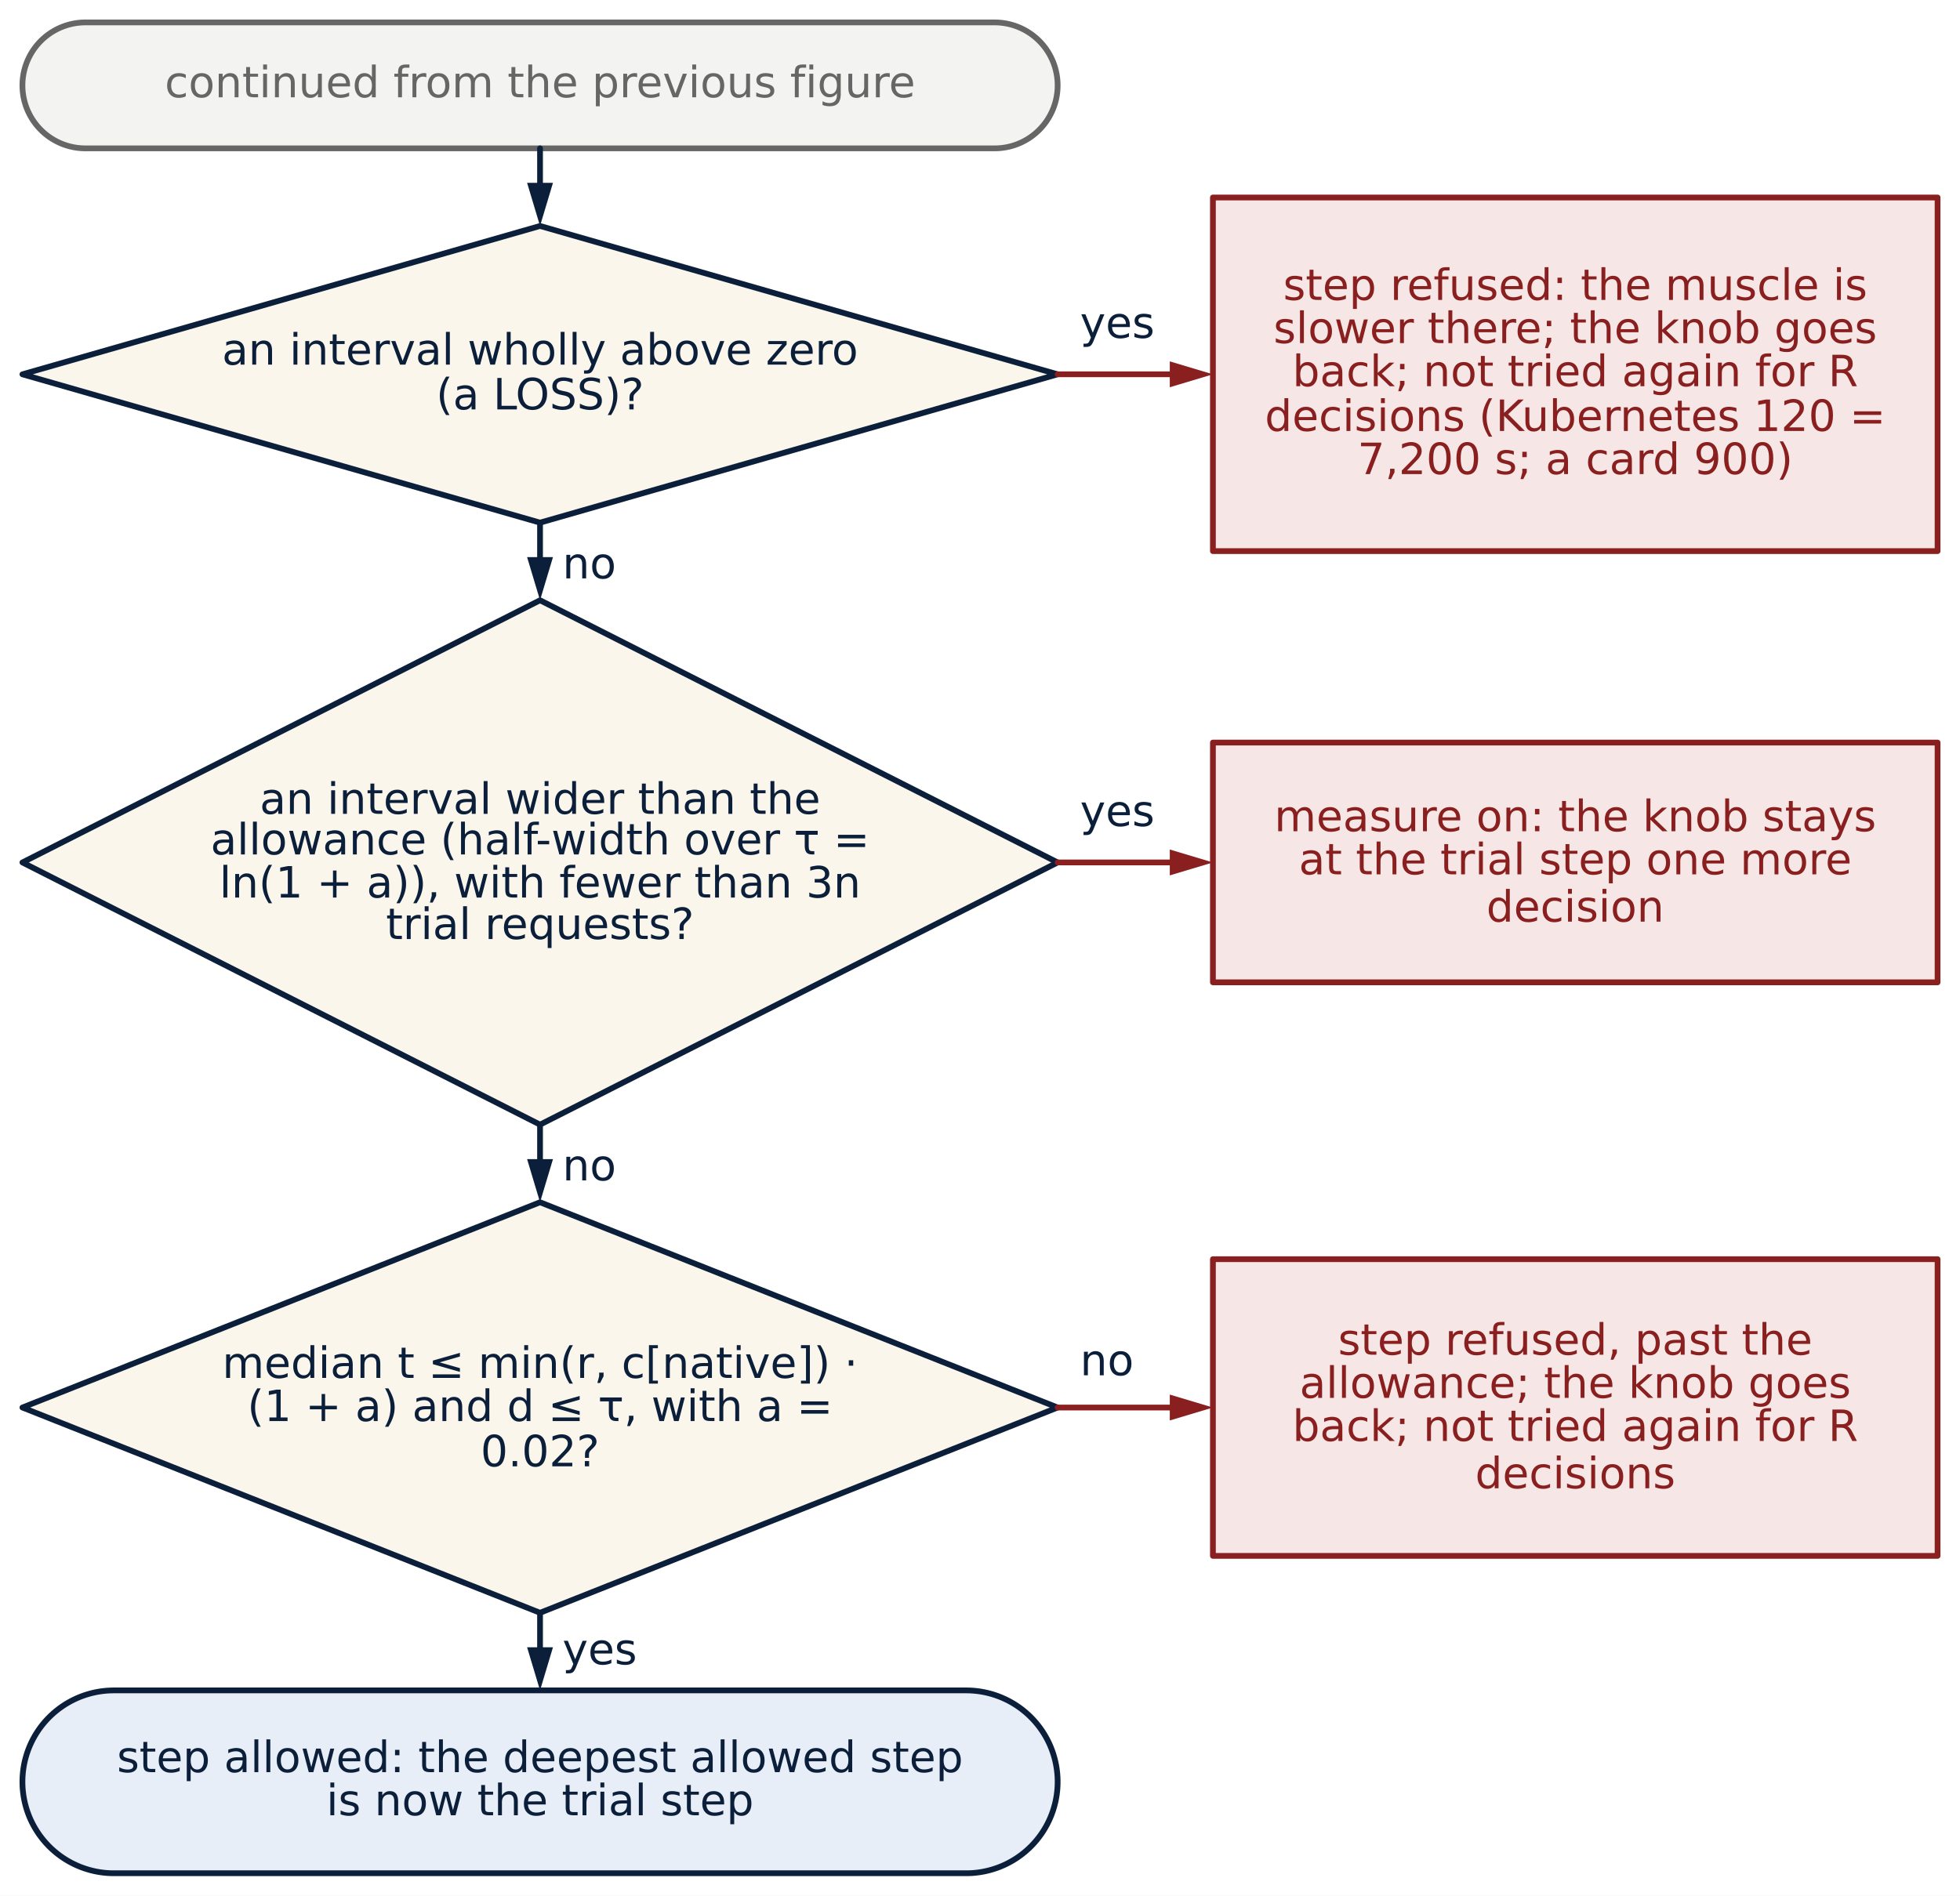
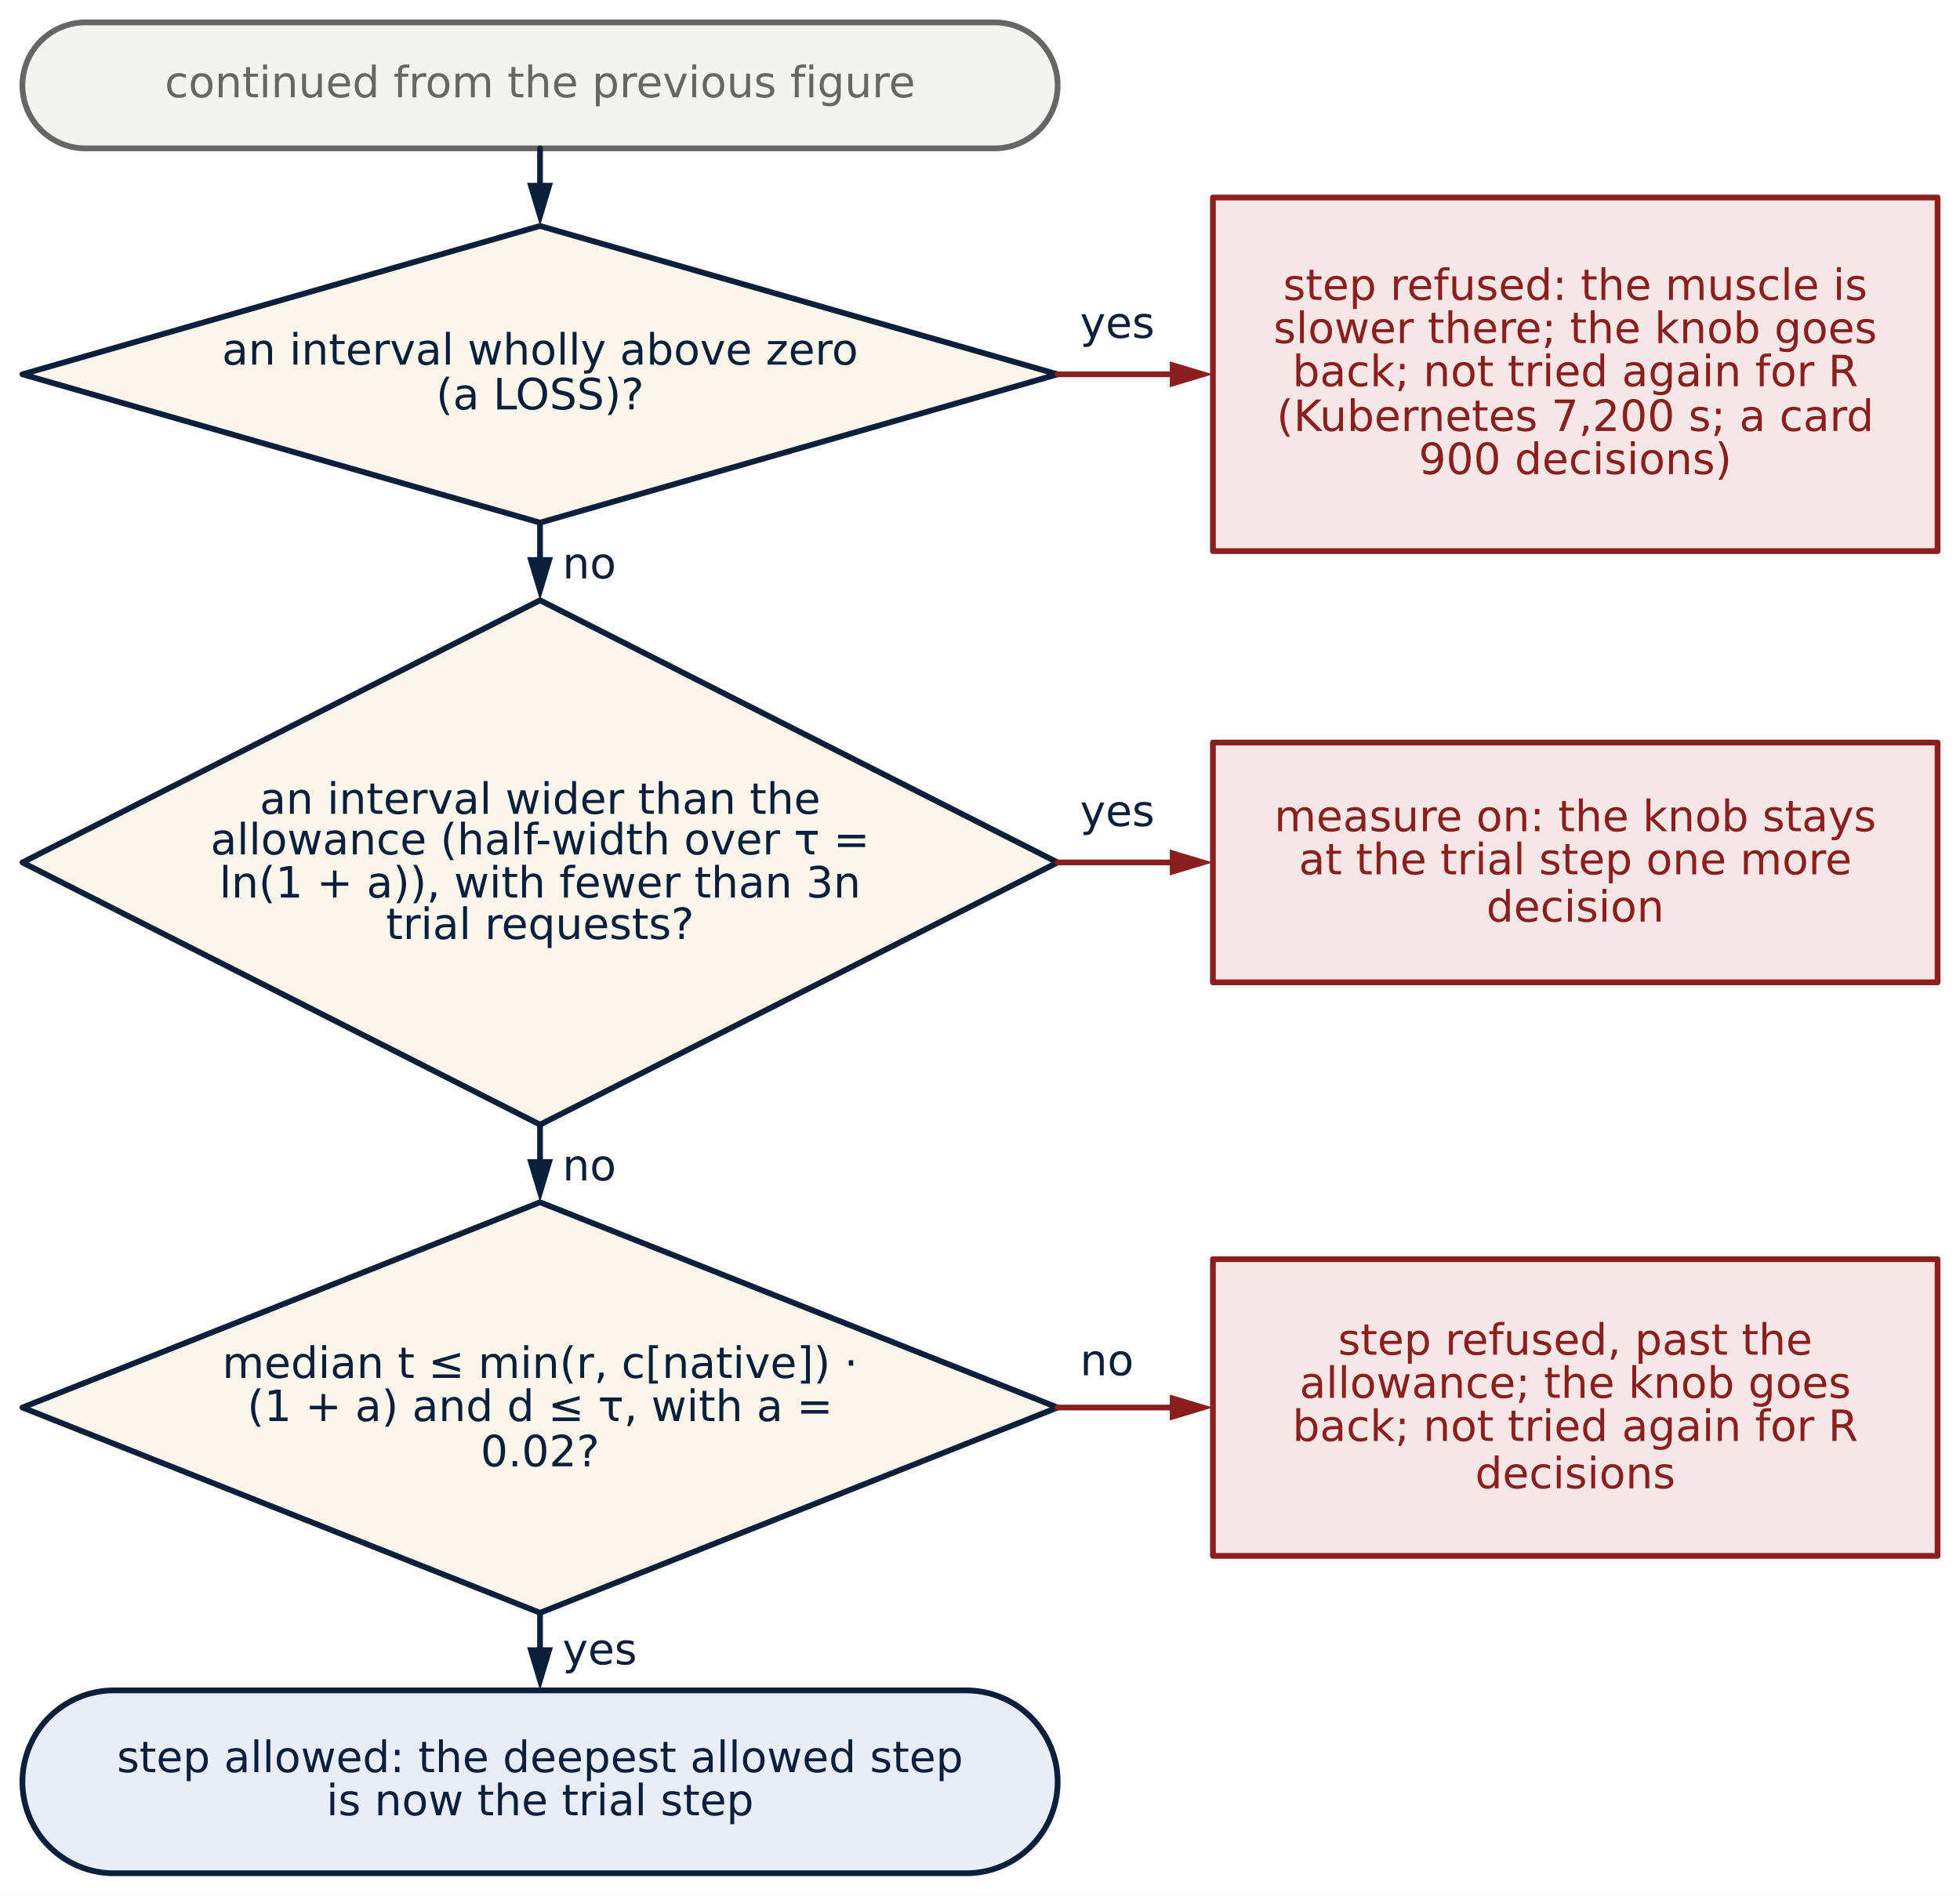
<svg xmlns="http://www.w3.org/2000/svg" width="408.96pt" height="395.64pt" viewBox="0 0 408.96 395.64" version="1.1">
  <defs>
    <style type="text/css">*{stroke-linejoin: round; stroke-linecap: butt}</style>
  </defs>
  <g id="figure_1">
    <g id="patch_1">
      <path d="M 0 395.64  L 408.96 395.64  L 408.96 0  L 0 0  z " style="fill: #ffffff" />
    </g>
    <g id="axes_1">
      <g id="patch_2">
        <path d="M 207.54 30.96  L 207.748 30.958  L 207.957 30.953  L 208.165 30.945  L 208.373 30.934  L 208.581 30.919  L 208.789 30.901  L 208.996 30.879  L 209.203 30.854  L 209.41 30.826  L 209.616 30.795  L 209.822 30.76  L 210.027 30.723  L 210.231 30.681  L 210.435 30.637  L 210.638 30.59  L 210.84 30.539  L 211.041 30.485  L 211.242 30.428  L 211.442 30.367  L 211.64 30.304  L 211.838 30.237  L 212.034 30.168  L 212.229 30.095  L 212.424 30.019  L 212.617 29.94  L 212.808 29.858  L 212.999 29.773  L 213.188 29.684  L 213.375 29.593  L 213.561 29.499  L 213.746 29.402  L 213.929 29.302  L 214.11 29.2  L 214.29 29.094  L 214.468 28.985  L 214.644 28.874  L 214.819 28.76  L 214.991 28.643  L 215.162 28.524  L 215.331 28.401  L 215.498 28.276  L 215.663 28.149  L 215.825 28.019  L 215.986 27.886  L 216.145 27.751  L 216.301 27.613  L 216.456 27.473  L 216.608 27.33  L 216.757 27.185  L 216.905 27.037  L 217.05 26.888  L 217.193 26.736  L 217.333 26.581  L 217.471 26.425  L 217.606 26.266  L 217.739 26.105  L 217.869 25.943  L 217.996 25.778  L 218.121 25.611  L 218.244 25.442  L 218.363 25.271  L 218.48 25.099  L 218.594 24.924  L 218.705 24.748  L 218.814 24.57  L 218.92 24.39  L 219.022 24.209  L 219.122 24.026  L 219.219 23.841  L 219.313 23.655  L 219.404 23.468  L 219.493 23.279  L 219.578 23.088  L 219.66 22.897  L 219.739 22.704  L 219.815 22.509  L 219.888 22.314  L 219.957 22.118  L 220.024 21.92  L 220.087 21.722  L 220.148 21.522  L 220.205 21.321  L 220.259 21.12  L 220.31 20.918  L 220.357 20.715  L 220.401 20.511  L 220.443 20.307  L 220.48 20.102  L 220.515 19.896  L 220.546 19.69  L 220.574 19.483  L 220.599 19.276  L 220.621 19.069  L 220.639 18.861  L 220.654 18.653  L 220.665 18.445  L 220.673 18.237  L 220.678 18.028  L 220.68 17.82  L 220.68 17.82  L 220.678 17.612  L 220.673 17.403  L 220.665 17.195  L 220.654 16.987  L 220.639 16.779  L 220.621 16.571  L 220.599 16.364  L 220.574 16.157  L 220.546 15.95  L 220.515 15.744  L 220.48 15.538  L 220.443 15.333  L 220.401 15.129  L 220.357 14.925  L 220.31 14.722  L 220.259 14.52  L 220.205 14.319  L 220.148 14.118  L 220.087 13.918  L 220.024 13.72  L 219.957 13.522  L 219.888 13.326  L 219.815 13.131  L 219.739 12.936  L 219.66 12.743  L 219.578 12.552  L 219.493 12.361  L 219.404 12.172  L 219.313 11.985  L 219.219 11.799  L 219.122 11.614  L 219.022 11.431  L 218.92 11.25  L 218.814 11.07  L 218.705 10.892  L 218.594 10.716  L 218.48 10.541  L 218.363 10.369  L 218.244 10.198  L 218.121 10.029  L 217.996 9.862  L 217.869 9.697  L 217.739 9.535  L 217.606 9.374  L 217.471 9.215  L 217.333 9.059  L 217.193 8.904  L 217.05 8.752  L 216.905 8.603  L 216.757 8.455  L 216.608 8.31  L 216.456 8.167  L 216.301 8.027  L 216.145 7.889  L 215.986 7.754  L 215.825 7.621  L 215.663 7.491  L 215.498 7.364  L 215.331 7.239  L 215.162 7.116  L 214.991 6.997  L 214.819 6.88  L 214.644 6.766  L 214.468 6.655  L 214.29 6.546  L 214.11 6.44  L 213.929 6.338  L 213.746 6.238  L 213.561 6.141  L 213.375 6.047  L 213.188 5.956  L 212.999 5.867  L 212.808 5.782  L 212.617 5.7  L 212.424 5.621  L 212.229 5.545  L 212.034 5.472  L 211.838 5.403  L 211.64 5.336  L 211.442 5.273  L 211.242 5.212  L 211.041 5.155  L 210.84 5.101  L 210.638 5.05  L 210.435 5.003  L 210.231 4.959  L 210.027 4.917  L 209.822 4.88  L 209.616 4.845  L 209.41 4.814  L 209.203 4.786  L 208.996 4.761  L 208.789 4.739  L 208.581 4.721  L 208.373 4.706  L 208.165 4.695  L 207.957 4.687  L 207.748 4.682  L 207.54 4.68  L 17.82 4.68  L 17.612 4.682  L 17.403 4.687  L 17.195 4.695  L 16.987 4.706  L 16.779 4.721  L 16.571 4.739  L 16.364 4.761  L 16.157 4.786  L 15.95 4.814  L 15.744 4.845  L 15.538 4.88  L 15.333 4.917  L 15.129 4.959  L 14.925 5.003  L 14.722 5.05  L 14.52 5.101  L 14.319 5.155  L 14.118 5.212  L 13.918 5.273  L 13.72 5.336  L 13.522 5.403  L 13.326 5.472  L 13.131 5.545  L 12.936 5.621  L 12.743 5.7  L 12.552 5.782  L 12.361 5.867  L 12.172 5.956  L 11.985 6.047  L 11.799 6.141  L 11.614 6.238  L 11.431 6.338  L 11.25 6.44  L 11.07 6.546  L 10.892 6.655  L 10.716 6.766  L 10.541 6.88  L 10.369 6.997  L 10.198 7.116  L 10.029 7.239  L 9.862 7.364  L 9.697 7.491  L 9.535 7.621  L 9.374 7.754  L 9.215 7.889  L 9.059 8.027  L 8.904 8.167  L 8.752 8.31  L 8.603 8.455  L 8.455 8.603  L 8.31 8.752  L 8.167 8.904  L 8.027 9.059  L 7.889 9.215  L 7.754 9.374  L 7.621 9.535  L 7.491 9.697  L 7.364 9.862  L 7.239 10.029  L 7.116 10.198  L 6.997 10.369  L 6.88 10.541  L 6.766 10.716  L 6.655 10.892  L 6.546 11.07  L 6.44 11.25  L 6.338 11.431  L 6.238 11.614  L 6.141 11.799  L 6.047 11.985  L 5.956 12.172  L 5.867 12.361  L 5.782 12.552  L 5.7 12.743  L 5.621 12.936  L 5.545 13.131  L 5.472 13.326  L 5.403 13.522  L 5.336 13.72  L 5.273 13.918  L 5.212 14.118  L 5.155 14.319  L 5.101 14.52  L 5.05 14.722  L 5.003 14.925  L 4.959 15.129  L 4.917 15.333  L 4.88 15.538  L 4.845 15.744  L 4.814 15.95  L 4.786 16.157  L 4.761 16.364  L 4.739 16.571  L 4.721 16.779  L 4.706 16.987  L 4.695 17.195  L 4.687 17.403  L 4.682 17.612  L 4.68 17.82  L 4.68 17.82  L 4.682 18.028  L 4.687 18.237  L 4.695 18.445  L 4.706 18.653  L 4.721 18.861  L 4.739 19.069  L 4.761 19.276  L 4.786 19.483  L 4.814 19.69  L 4.845 19.896  L 4.88 20.102  L 4.917 20.307  L 4.959 20.511  L 5.003 20.715  L 5.05 20.918  L 5.101 21.12  L 5.155 21.321  L 5.212 21.522  L 5.273 21.722  L 5.336 21.92  L 5.403 22.118  L 5.472 22.314  L 5.545 22.509  L 5.621 22.704  L 5.7 22.897  L 5.782 23.088  L 5.867 23.279  L 5.956 23.468  L 6.047 23.655  L 6.141 23.841  L 6.238 24.026  L 6.338 24.209  L 6.44 24.39  L 6.546 24.57  L 6.655 24.748  L 6.766 24.924  L 6.88 25.099  L 6.997 25.271  L 7.116 25.442  L 7.239 25.611  L 7.364 25.778  L 7.491 25.943  L 7.621 26.105  L 7.754 26.266  L 7.889 26.425  L 8.027 26.581  L 8.167 26.736  L 8.31 26.888  L 8.455 27.037  L 8.603 27.185  L 8.752 27.33  L 8.904 27.473  L 9.059 27.613  L 9.215 27.751  L 9.374 27.886  L 9.535 28.019  L 9.697 28.149  L 9.862 28.276  L 10.029 28.401  L 10.198 28.524  L 10.369 28.643  L 10.541 28.76  L 10.716 28.874  L 10.892 28.985  L 11.07 29.094  L 11.25 29.2  L 11.431 29.302  L 11.614 29.402  L 11.799 29.499  L 11.985 29.593  L 12.172 29.684  L 12.361 29.773  L 12.552 29.858  L 12.743 29.94  L 12.936 30.019  L 13.131 30.095  L 13.326 30.168  L 13.522 30.237  L 13.72 30.304  L 13.918 30.367  L 14.118 30.428  L 14.319 30.485  L 14.52 30.539  L 14.722 30.59  L 14.925 30.637  L 15.129 30.681  L 15.333 30.723  L 15.538 30.76  L 15.744 30.795  L 15.95 30.826  L 16.157 30.854  L 16.364 30.879  L 16.571 30.901  L 16.779 30.919  L 16.987 30.934  L 17.195 30.945  L 17.403 30.953  L 17.612 30.958  L 17.82 30.96  z " clip-path="url(#p6adf8e74bc)" style="fill: #f3f3f1; stroke: #666666; stroke-width: 1.2; stroke-linecap: round" />
      </g>
      <g id="patch_3">
        <path d="M 4.68 78.12  L 112.68 47.16  L 220.68 78.12  L 112.68 109.08  z " clip-path="url(#p6adf8e74bc)" style="fill: #faf6ec; stroke: #0b1f3a; stroke-width: 1.2; stroke-linecap: round" />
      </g>
      <g id="patch_4">
        <path d="M 253.08 78.12  L 253.08 41.22  L 404.28 41.22  L 404.28 115.02  L 253.08 115.02  z " clip-path="url(#p6adf8e74bc)" style="fill: #f7e6e6; stroke: #f7e6e6; stroke-linejoin: miter" />
      </g>
      <g id="patch_5">
        <path d="M 4.68 180  L 112.68 125.28  L 220.68 180  L 112.68 234.72  z " clip-path="url(#p6adf8e74bc)" style="fill: #faf6ec; stroke: #0b1f3a; stroke-width: 1.2; stroke-linecap: round" />
      </g>
      <g id="patch_6">
        <path d="M 253.08 180  L 253.08 154.98  L 404.28 154.98  L 404.28 205.02  L 253.08 205.02  z " clip-path="url(#p6adf8e74bc)" style="fill: #f7e6e6; stroke: #f7e6e6; stroke-linejoin: miter" />
      </g>
      <g id="patch_7">
        <path d="M 4.68 293.76  L 112.68 250.92  L 220.68 293.76  L 112.68 336.6  z " clip-path="url(#p6adf8e74bc)" style="fill: #faf6ec; stroke: #0b1f3a; stroke-width: 1.2; stroke-linecap: round" />
      </g>
      <g id="patch_8">
        <path d="M 253.08 293.76  L 253.08 262.8  L 404.28 262.8  L 404.28 324.72  L 253.08 324.72  z " clip-path="url(#p6adf8e74bc)" style="fill: #f7e6e6; stroke: #f7e6e6; stroke-linejoin: miter" />
      </g>
      <g id="patch_9">
        <path d="M 201.6 390.96  L 201.903 390.958  L 202.205 390.95  L 202.508 390.938  L 202.81 390.922  L 203.112 390.9  L 203.414 390.874  L 203.715 390.842  L 204.015 390.806  L 204.315 390.766  L 204.615 390.72  L 204.913 390.67  L 205.211 390.615  L 205.508 390.556  L 205.804 390.491  L 206.098 390.422  L 206.392 390.348  L 206.684 390.27  L 206.975 390.187  L 207.265 390.1  L 207.554 390.007  L 207.84 389.911  L 208.126 389.809  L 208.409 389.704  L 208.691 389.593  L 208.971 389.479  L 209.25 389.359  L 209.526 389.236  L 209.8 389.108  L 210.073 388.976  L 210.343 388.839  L 210.611 388.698  L 210.877 388.553  L 211.14 388.404  L 211.401 388.25  L 211.659 388.093  L 211.915 387.931  L 212.169 387.765  L 212.42 387.596  L 212.667 387.422  L 212.913 387.245  L 213.155 387.063  L 213.394 386.878  L 213.631 386.689  L 213.864 386.496  L 214.095 386.3  L 214.322 386.1  L 214.546 385.896  L 214.767 385.689  L 214.984 385.478  L 215.198 385.264  L 215.409 385.047  L 215.616 384.826  L 215.82 384.602  L 216.02 384.375  L 216.216 384.144  L 216.409 383.911  L 216.598 383.674  L 216.783 383.435  L 216.965 383.193  L 217.142 382.947  L 217.316 382.7  L 217.485 382.449  L 217.651 382.195  L 217.813 381.939  L 217.97 381.681  L 218.124 381.42  L 218.273 381.157  L 218.418 380.891  L 218.559 380.623  L 218.696 380.353  L 218.828 380.08  L 218.956 379.806  L 219.079 379.53  L 219.199 379.251  L 219.313 378.971  L 219.424 378.689  L 219.529 378.406  L 219.631 378.12  L 219.727 377.834  L 219.82 377.545  L 219.907 377.255  L 219.99 376.964  L 220.068 376.672  L 220.142 376.378  L 220.211 376.084  L 220.276 375.788  L 220.335 375.491  L 220.39 375.193  L 220.44 374.895  L 220.486 374.595  L 220.526 374.295  L 220.562 373.995  L 220.594 373.694  L 220.62 373.392  L 220.642 373.09  L 220.658 372.788  L 220.67 372.485  L 220.678 372.183  L 220.68 371.88  L 220.68 371.88  L 220.678 371.577  L 220.67 371.275  L 220.658 370.972  L 220.642 370.67  L 220.62 370.368  L 220.594 370.066  L 220.562 369.765  L 220.526 369.465  L 220.486 369.165  L 220.44 368.865  L 220.39 368.567  L 220.335 368.269  L 220.276 367.972  L 220.211 367.676  L 220.142 367.382  L 220.068 367.088  L 219.99 366.796  L 219.907 366.505  L 219.82 366.215  L 219.727 365.926  L 219.631 365.64  L 219.529 365.354  L 219.424 365.071  L 219.313 364.789  L 219.199 364.509  L 219.079 364.23  L 218.956 363.954  L 218.828 363.68  L 218.696 363.407  L 218.559 363.137  L 218.418 362.869  L 218.273 362.603  L 218.124 362.34  L 217.97 362.079  L 217.813 361.821  L 217.651 361.565  L 217.485 361.311  L 217.316 361.06  L 217.142 360.813  L 216.965 360.567  L 216.783 360.325  L 216.598 360.086  L 216.409 359.849  L 216.216 359.616  L 216.02 359.385  L 215.82 359.158  L 215.616 358.934  L 215.409 358.713  L 215.198 358.496  L 214.984 358.282  L 214.767 358.071  L 214.546 357.864  L 214.322 357.66  L 214.095 357.46  L 213.864 357.264  L 213.631 357.071  L 213.394 356.882  L 213.155 356.697  L 212.913 356.515  L 212.667 356.338  L 212.42 356.164  L 212.169 355.995  L 211.915 355.829  L 211.659 355.667  L 211.401 355.51  L 211.14 355.356  L 210.877 355.207  L 210.611 355.062  L 210.343 354.921  L 210.073 354.784  L 209.8 354.652  L 209.526 354.524  L 209.25 354.401  L 208.971 354.281  L 208.691 354.167  L 208.409 354.056  L 208.126 353.951  L 207.84 353.849  L 207.554 353.753  L 207.265 353.66  L 206.975 353.573  L 206.684 353.49  L 206.392 353.412  L 206.098 353.338  L 205.804 353.269  L 205.508 353.204  L 205.211 353.145  L 204.913 353.09  L 204.615 353.04  L 204.315 352.994  L 204.015 352.954  L 203.715 352.918  L 203.414 352.886  L 203.112 352.86  L 202.81 352.838  L 202.508 352.822  L 202.205 352.81  L 201.903 352.802  L 201.6 352.8  L 23.76 352.8  L 23.457 352.802  L 23.155 352.81  L 22.852 352.822  L 22.55 352.838  L 22.248 352.86  L 21.946 352.886  L 21.645 352.918  L 21.345 352.954  L 21.045 352.994  L 20.745 353.04  L 20.447 353.09  L 20.149 353.145  L 19.852 353.204  L 19.556 353.269  L 19.262 353.338  L 18.968 353.412  L 18.676 353.49  L 18.385 353.573  L 18.095 353.66  L 17.806 353.753  L 17.52 353.849  L 17.234 353.951  L 16.951 354.056  L 16.669 354.167  L 16.389 354.281  L 16.11 354.401  L 15.834 354.524  L 15.56 354.652  L 15.287 354.784  L 15.017 354.921  L 14.749 355.062  L 14.483 355.207  L 14.22 355.356  L 13.959 355.51  L 13.701 355.667  L 13.445 355.829  L 13.191 355.995  L 12.94 356.164  L 12.693 356.338  L 12.447 356.515  L 12.205 356.697  L 11.966 356.882  L 11.729 357.071  L 11.496 357.264  L 11.265 357.46  L 11.038 357.66  L 10.814 357.864  L 10.593 358.071  L 10.376 358.282  L 10.162 358.496  L 9.951 358.713  L 9.744 358.934  L 9.54 359.158  L 9.34 359.385  L 9.144 359.616  L 8.951 359.849  L 8.762 360.086  L 8.577 360.325  L 8.395 360.567  L 8.218 360.813  L 8.044 361.06  L 7.875 361.311  L 7.709 361.565  L 7.547 361.821  L 7.39 362.079  L 7.236 362.34  L 7.087 362.603  L 6.942 362.869  L 6.801 363.137  L 6.664 363.407  L 6.532 363.68  L 6.404 363.954  L 6.281 364.23  L 6.161 364.509  L 6.047 364.789  L 5.936 365.071  L 5.831 365.354  L 5.729 365.64  L 5.633 365.926  L 5.54 366.215  L 5.453 366.505  L 5.37 366.796  L 5.292 367.088  L 5.218 367.382  L 5.149 367.676  L 5.084 367.972  L 5.025 368.269  L 4.97 368.567  L 4.92 368.865  L 4.874 369.165  L 4.834 369.465  L 4.798 369.765  L 4.766 370.066  L 4.74 370.368  L 4.718 370.67  L 4.702 370.972  L 4.69 371.275  L 4.682 371.577  L 4.68 371.88  L 4.68 371.88  L 4.682 372.183  L 4.69 372.485  L 4.702 372.788  L 4.718 373.09  L 4.74 373.392  L 4.766 373.694  L 4.798 373.995  L 4.834 374.295  L 4.874 374.595  L 4.92 374.895  L 4.97 375.193  L 5.025 375.491  L 5.084 375.788  L 5.149 376.084  L 5.218 376.378  L 5.292 376.672  L 5.37 376.964  L 5.453 377.255  L 5.54 377.545  L 5.633 377.834  L 5.729 378.12  L 5.831 378.406  L 5.936 378.689  L 6.047 378.971  L 6.161 379.251  L 6.281 379.53  L 6.404 379.806  L 6.532 380.08  L 6.664 380.353  L 6.801 380.623  L 6.942 380.891  L 7.087 381.157  L 7.236 381.42  L 7.39 381.681  L 7.547 381.939  L 7.709 382.195  L 7.875 382.449  L 8.044 382.7  L 8.218 382.947  L 8.395 383.193  L 8.577 383.435  L 8.762 383.674  L 8.951 383.911  L 9.144 384.144  L 9.34 384.375  L 9.54 384.602  L 9.744 384.826  L 9.951 385.047  L 10.162 385.264  L 10.376 385.478  L 10.593 385.689  L 10.814 385.896  L 11.038 386.1  L 11.265 386.3  L 11.496 386.496  L 11.729 386.689  L 11.966 386.878  L 12.205 387.063  L 12.447 387.245  L 12.693 387.422  L 12.94 387.596  L 13.191 387.765  L 13.445 387.931  L 13.701 388.093  L 13.959 388.25  L 14.22 388.404  L 14.483 388.553  L 14.749 388.698  L 15.017 388.839  L 15.287 388.976  L 15.56 389.108  L 15.834 389.236  L 16.11 389.359  L 16.389 389.479  L 16.669 389.593  L 16.951 389.704  L 17.234 389.809  L 17.52 389.911  L 17.806 390.007  L 18.095 390.1  L 18.385 390.187  L 18.676 390.27  L 18.968 390.348  L 19.262 390.422  L 19.556 390.491  L 19.852 390.556  L 20.149 390.615  L 20.447 390.67  L 20.745 390.72  L 21.045 390.766  L 21.345 390.806  L 21.645 390.842  L 21.946 390.874  L 22.248 390.9  L 22.55 390.922  L 22.852 390.938  L 23.155 390.95  L 23.457 390.958  L 23.76 390.96  z " clip-path="url(#p6adf8e74bc)" style="fill: #e8eef7; stroke: #0b1f3a; stroke-width: 1.2; stroke-linecap: round" />
      </g>
      <g id="line2d_1">
        <path d="M 112.68 30.96  L 112.68 39.06  L 112.68 38.16  " clip-path="url(#p6adf8e74bc)" style="fill: none; stroke: #0b1f3a; stroke-width: 1.2; stroke-linecap: round" />
      </g>
      <g id="patch_10">
        <path d="M 115.38 38.16  L 112.68 47.16  L 109.98 38.16  z " clip-path="url(#p6adf8e74bc)" style="fill: #0b1f3a" />
      </g>
      <g id="line2d_2">
        <path d="M 253.08 78.12  L 253.08 41.22  L 404.28 41.22  L 404.28 115.02  L 253.08 115.02  L 253.08 78.12  " clip-path="url(#p6adf8e74bc)" style="fill: none; stroke: #8a1f1f; stroke-width: 1.2; stroke-linecap: round" />
      </g>
      <g id="line2d_3">
        <path d="M 220.68 78.12  L 236.88 78.12  L 244.08 78.12  " clip-path="url(#p6adf8e74bc)" style="fill: none; stroke: #8a1f1f; stroke-width: 1.2; stroke-linecap: round" />
      </g>
      <g id="patch_11">
        <path d="M 244.08 75.42  L 253.08 78.12  L 244.08 80.82  z " clip-path="url(#p6adf8e74bc)" style="fill: #8a1f1f" />
      </g>
      <g id="line2d_4">
        <path d="M 112.68 109.08  L 112.68 117.18  L 112.68 116.28  " clip-path="url(#p6adf8e74bc)" style="fill: none; stroke: #0b1f3a; stroke-width: 1.2; stroke-linecap: round" />
      </g>
      <g id="patch_12">
        <path d="M 115.38 116.28  L 112.68 125.28  L 109.98 116.28  z " clip-path="url(#p6adf8e74bc)" style="fill: #0b1f3a" />
      </g>
      <g id="line2d_5">
        <path d="M 253.08 180  L 253.08 154.98  L 404.28 154.98  L 404.28 205.02  L 253.08 205.02  L 253.08 180  " clip-path="url(#p6adf8e74bc)" style="fill: none; stroke: #8a1f1f; stroke-width: 1.2; stroke-linecap: round" />
      </g>
      <g id="line2d_6">
        <path d="M 220.68 180  L 236.88 180  L 244.08 180  " clip-path="url(#p6adf8e74bc)" style="fill: none; stroke: #8a1f1f; stroke-width: 1.2; stroke-linecap: round" />
      </g>
      <g id="patch_13">
        <path d="M 244.08 177.3  L 253.08 180  L 244.08 182.7  z " clip-path="url(#p6adf8e74bc)" style="fill: #8a1f1f" />
      </g>
      <g id="line2d_7">
        <path d="M 112.68 234.72  L 112.68 242.82  L 112.68 241.92  " clip-path="url(#p6adf8e74bc)" style="fill: none; stroke: #0b1f3a; stroke-width: 1.2; stroke-linecap: round" />
      </g>
      <g id="patch_14">
        <path d="M 115.38 241.92  L 112.68 250.92  L 109.98 241.92  z " clip-path="url(#p6adf8e74bc)" style="fill: #0b1f3a" />
      </g>
      <g id="line2d_8">
        <path d="M 253.08 293.76  L 253.08 262.8  L 404.28 262.8  L 404.28 324.72  L 253.08 324.72  L 253.08 293.76  " clip-path="url(#p6adf8e74bc)" style="fill: none; stroke: #8a1f1f; stroke-width: 1.2; stroke-linecap: round" />
      </g>
      <g id="line2d_9">
        <path d="M 220.68 293.76  L 236.88 293.76  L 244.08 293.76  " clip-path="url(#p6adf8e74bc)" style="fill: none; stroke: #8a1f1f; stroke-width: 1.2; stroke-linecap: round" />
      </g>
      <g id="patch_15">
        <path d="M 244.08 291.06  L 253.08 293.76  L 244.08 296.46  z " clip-path="url(#p6adf8e74bc)" style="fill: #8a1f1f" />
      </g>
      <g id="line2d_10">
        <path d="M 112.68 336.6  L 112.68 344.7  L 112.68 343.8  " clip-path="url(#p6adf8e74bc)" style="fill: none; stroke: #0b1f3a; stroke-width: 1.2; stroke-linecap: round" />
      </g>
      <g id="patch_16">
        <path d="M 115.38 343.8  L 112.68 352.8  L 109.98 343.8  z " clip-path="url(#p6adf8e74bc)" style="fill: #0b1f3a" />
      </g>
      <g id="text_1">
        <text style="font-size: 9px; font-family: 'DejaVu Sans'; text-anchor: middle; fill: #666666" x="112.68" y="20.303" transform="rotate(-0 112.68 20.30344)">continued from the previous figure</text>
      </g>
      <g id="text_2">
        <text style="font-size: 9px; font-family: 'DejaVu Sans'; text-anchor: start; fill: #0b1f3a" x="117.36" y="120.716" transform="rotate(-0 117.36 120.716)">no</text>
      </g>
      <g id="text_3">
        <text style="font-size: 9px; font-family: 'DejaVu Sans'; text-anchor: start; fill: #0b1f3a" x="225.36" y="70.524" transform="rotate(-0 225.36 70.52414)">yes</text>
      </g>
      <g id="text_4">
        <text style="font-size: 9px; font-family: 'DejaVu Sans'; fill: #0b1f3a" transform="translate(46.30922 76.10344)">an interval wholly above zero</text>
        <text style="font-size: 9px; font-family: 'DejaVu Sans'; fill: #0b1f3a" transform="translate(90.9893 85.44094)">(a LOSS)?</text>
      </g>
      <g id="text_5">
        <text style="font-size: 9px; font-family: 'DejaVu Sans'; fill: #8a1f1f" transform="translate(267.7317 62.60344)">step refused: the muscle is</text>
        <text style="font-size: 9px; font-family: 'DejaVu Sans'; fill: #8a1f1f" transform="translate(265.7159 71.60344)">slower there; the knob goes</text>
        <text style="font-size: 9px; font-family: 'DejaVu Sans'; fill: #8a1f1f" transform="translate(269.6709 80.60344)">back; not tried again for R</text>
-         <text style="font-size: 9px; font-family: 'DejaVu Sans'; fill: #8a1f1f" transform="translate(263.906 89.94586)">decisions (Kubernetes 120 =</text>
-         <text style="font-size: 9px; font-family: 'DejaVu Sans'; fill: #8a1f1f" transform="translate(283.2539 98.94586)">7,200 s; a card 900)</text>
+         <text style="font-size: 9px; font-family: 'DejaVu Sans'; fill: #8a1f1f" transform="translate(266.3698 89.94586)">(Kubernetes 7,200 s; a card</text>
+         <text style="font-size: 9px; font-family: 'DejaVu Sans'; fill: #8a1f1f" transform="translate(296.0107 98.94586)">900 decisions)</text>
      </g>
      <g id="text_6">
        <text style="font-size: 9px; font-family: 'DejaVu Sans'; text-anchor: start; fill: #0b1f3a" x="117.36" y="246.356" transform="rotate(-0 117.36 246.356)">no</text>
      </g>
      <g id="text_7">
        <text style="font-size: 9px; font-family: 'DejaVu Sans'; text-anchor: start; fill: #0b1f3a" x="225.36" y="172.404" transform="rotate(-0 225.36 172.4041)">yes</text>
      </g>
      <g id="text_8">
        <text style="font-size: 9px; font-family: 'DejaVu Sans'; fill: #0b1f3a" transform="translate(54.17719 169.8553)">an interval wider than the</text>
        <text style="font-size: 9px; font-family: 'DejaVu Sans'; fill: #0b1f3a" transform="translate(43.9193 178.3259)">allowance (half-width over τ =</text>
        <text style="font-size: 9px; font-family: 'DejaVu Sans'; fill: #0b1f3a" transform="translate(45.76922 187.3259)">ln(1 + a)), with fewer than 3n</text>
        <text style="font-size: 9px; font-family: 'DejaVu Sans'; fill: #0b1f3a" transform="translate(80.53945 195.9834)">trial requests?</text>
      </g>
      <g id="text_9">
        <text style="font-size: 9px; font-family: 'DejaVu Sans'; fill: #8a1f1f" transform="translate(265.886 173.4834)">measure on: the knob stays</text>
        <text style="font-size: 9px; font-family: 'DejaVu Sans'; fill: #8a1f1f" transform="translate(270.9858 182.4834)">at the trial step one more</text>
        <text style="font-size: 9px; font-family: 'DejaVu Sans'; fill: #8a1f1f" transform="translate(310.1302 192.3553)">decision</text>
      </g>
      <g id="text_10">
        <text style="font-size: 9px; font-family: 'DejaVu Sans'; text-anchor: start; fill: #0b1f3a" x="117.36" y="347.364" transform="rotate(-0 117.36 347.3641)">yes</text>
      </g>
      <g id="text_11">
        <text style="font-size: 9px; font-family: 'DejaVu Sans'; text-anchor: start; fill: #0b1f3a" x="225.36" y="287.036" transform="rotate(-0 225.36 287.036)">no</text>
      </g>
      <g id="text_12">
        <text style="font-size: 9px; font-family: 'DejaVu Sans'; fill: #0b1f3a" transform="translate(46.37672 287.5859)">median t ≤ min(r, c[native]) ·</text>
        <text style="font-size: 9px; font-family: 'DejaVu Sans'; fill: #0b1f3a" transform="translate(51.59742 296.5859)">(1 + a) and d ≤ τ, with a =</text>
        <text style="font-size: 9px; font-family: 'DejaVu Sans'; fill: #0b1f3a" transform="translate(100.272 306.0359)">0.02?</text>
      </g>
      <g id="text_13">
        <text style="font-size: 9px; font-family: 'DejaVu Sans'; fill: #8a1f1f" transform="translate(279.192 282.7434)">step refused, past the</text>
        <text style="font-size: 9px; font-family: 'DejaVu Sans'; fill: #8a1f1f" transform="translate(271.1531 291.7434)">allowance; the knob goes</text>
        <text style="font-size: 9px; font-family: 'DejaVu Sans'; fill: #8a1f1f" transform="translate(269.6709 300.7434)">back; not tried again for R</text>
        <text style="font-size: 9px; font-family: 'DejaVu Sans'; fill: #8a1f1f" transform="translate(307.7859 310.6153)">decisions</text>
      </g>
      <g id="text_14">
        <text style="font-size: 9px; font-family: 'DejaVu Sans'; fill: #0b1f3a" transform="translate(24.39703 369.8634)">step allowed: the deepest allowed step</text>
        <text style="font-size: 9px; font-family: 'DejaVu Sans'; fill: #0b1f3a" transform="translate(68.08852 378.8634)">is now the trial step</text>
      </g>
    </g>
  </g>
  <defs>
    <clipPath id="p6adf8e74bc">
      <rect x="0" y="0" width="408.96" height="395.64" />
    </clipPath>
  </defs>
</svg>
